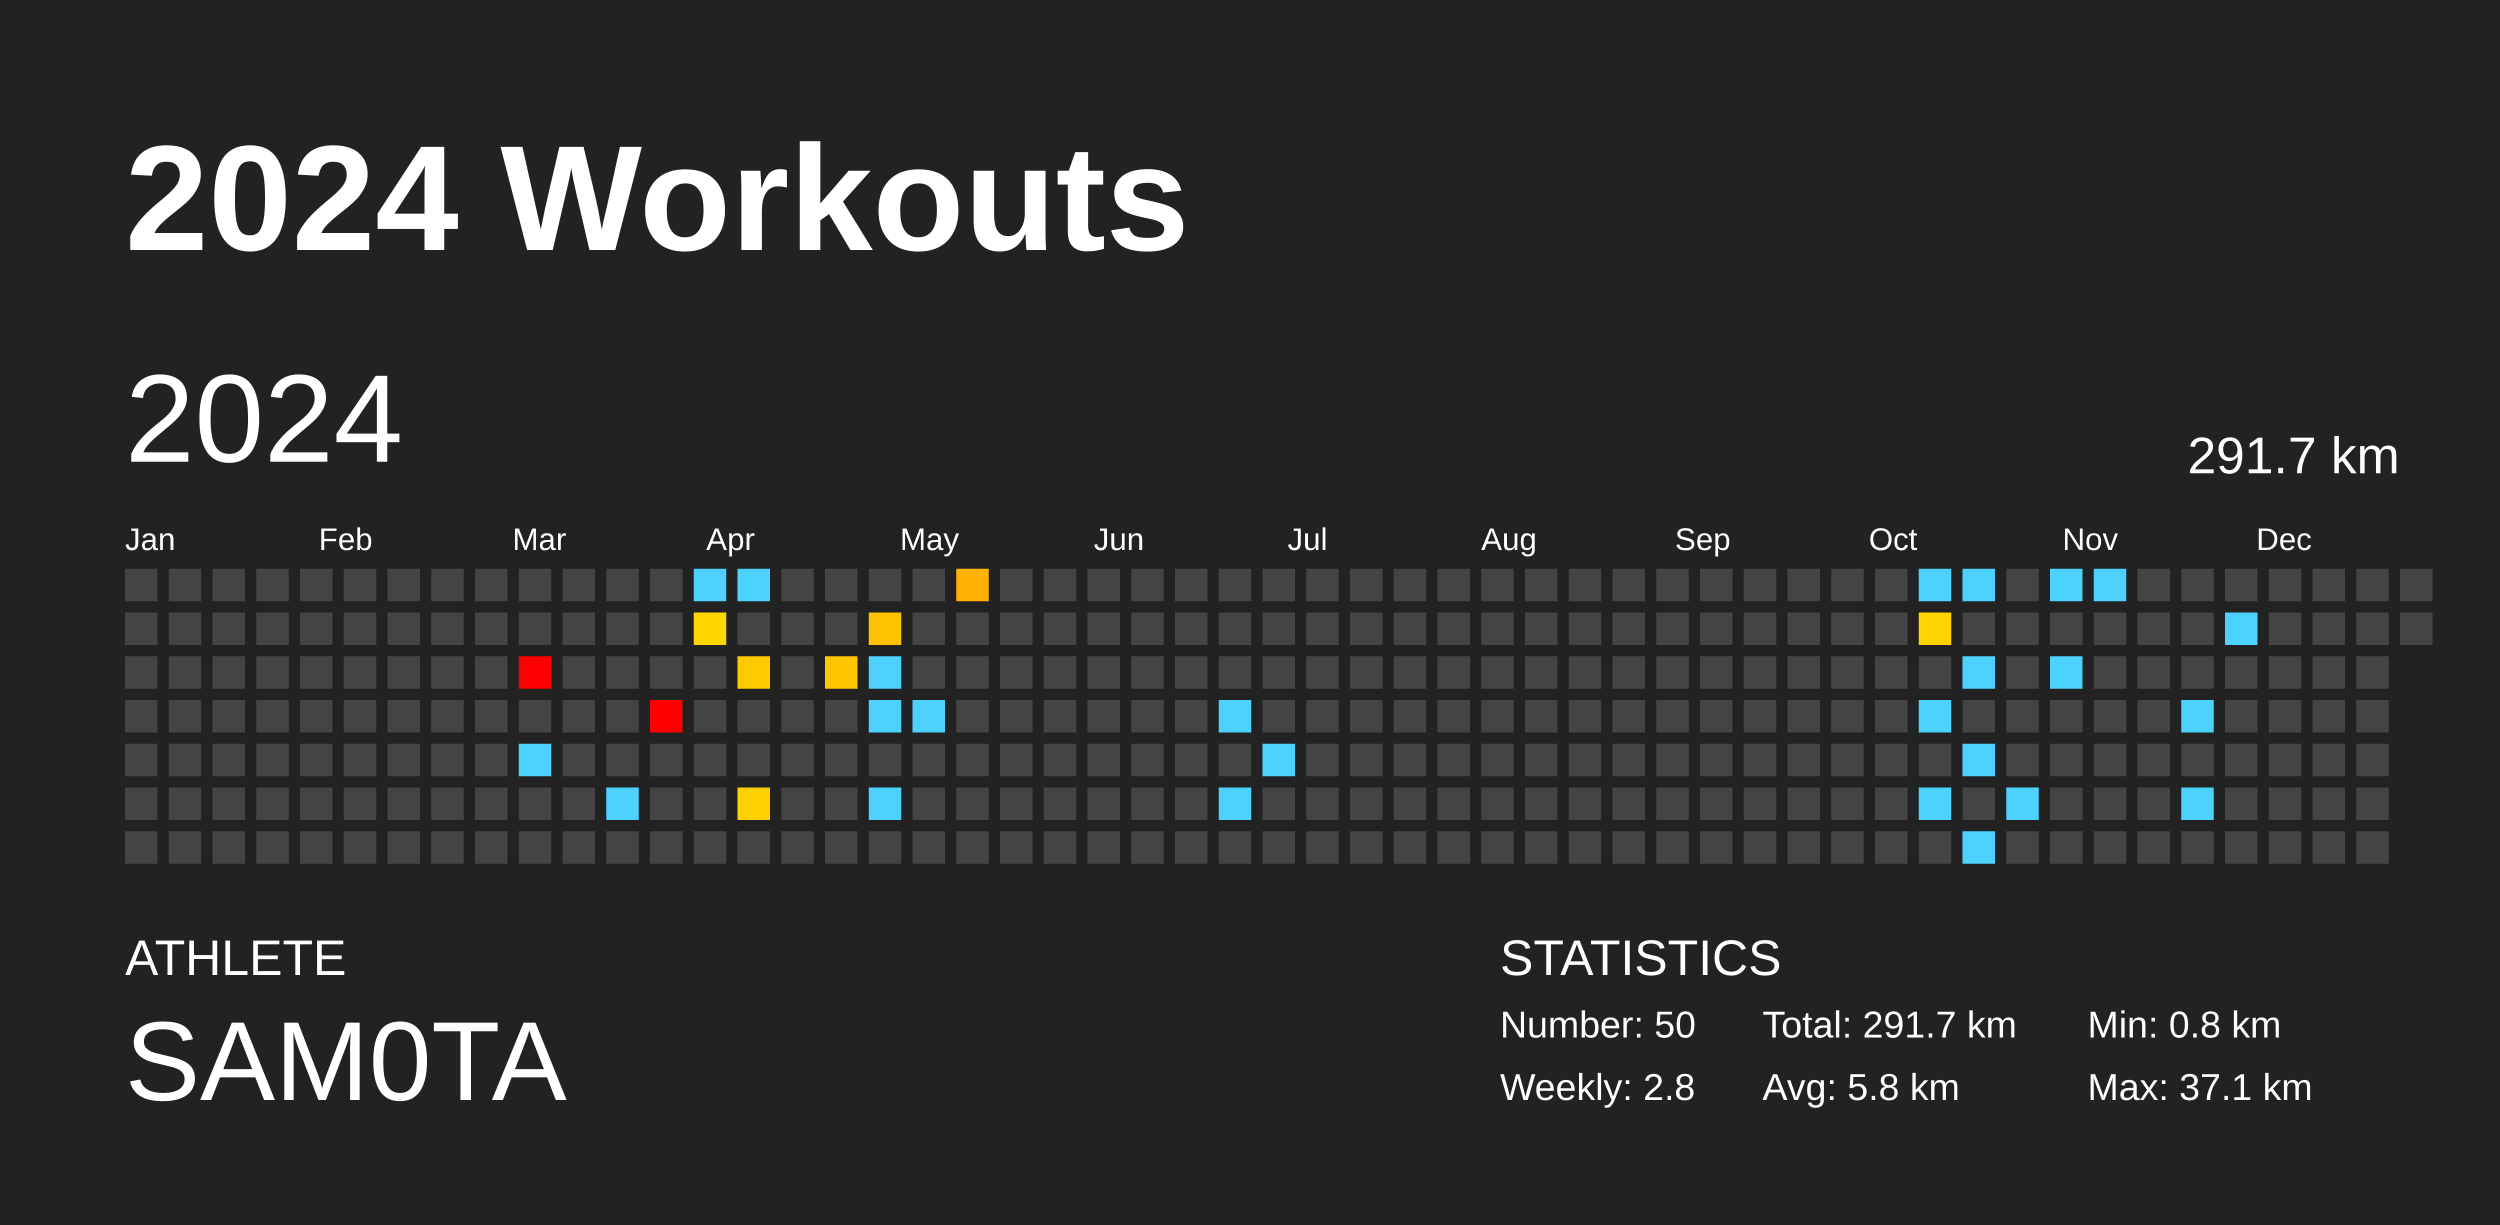
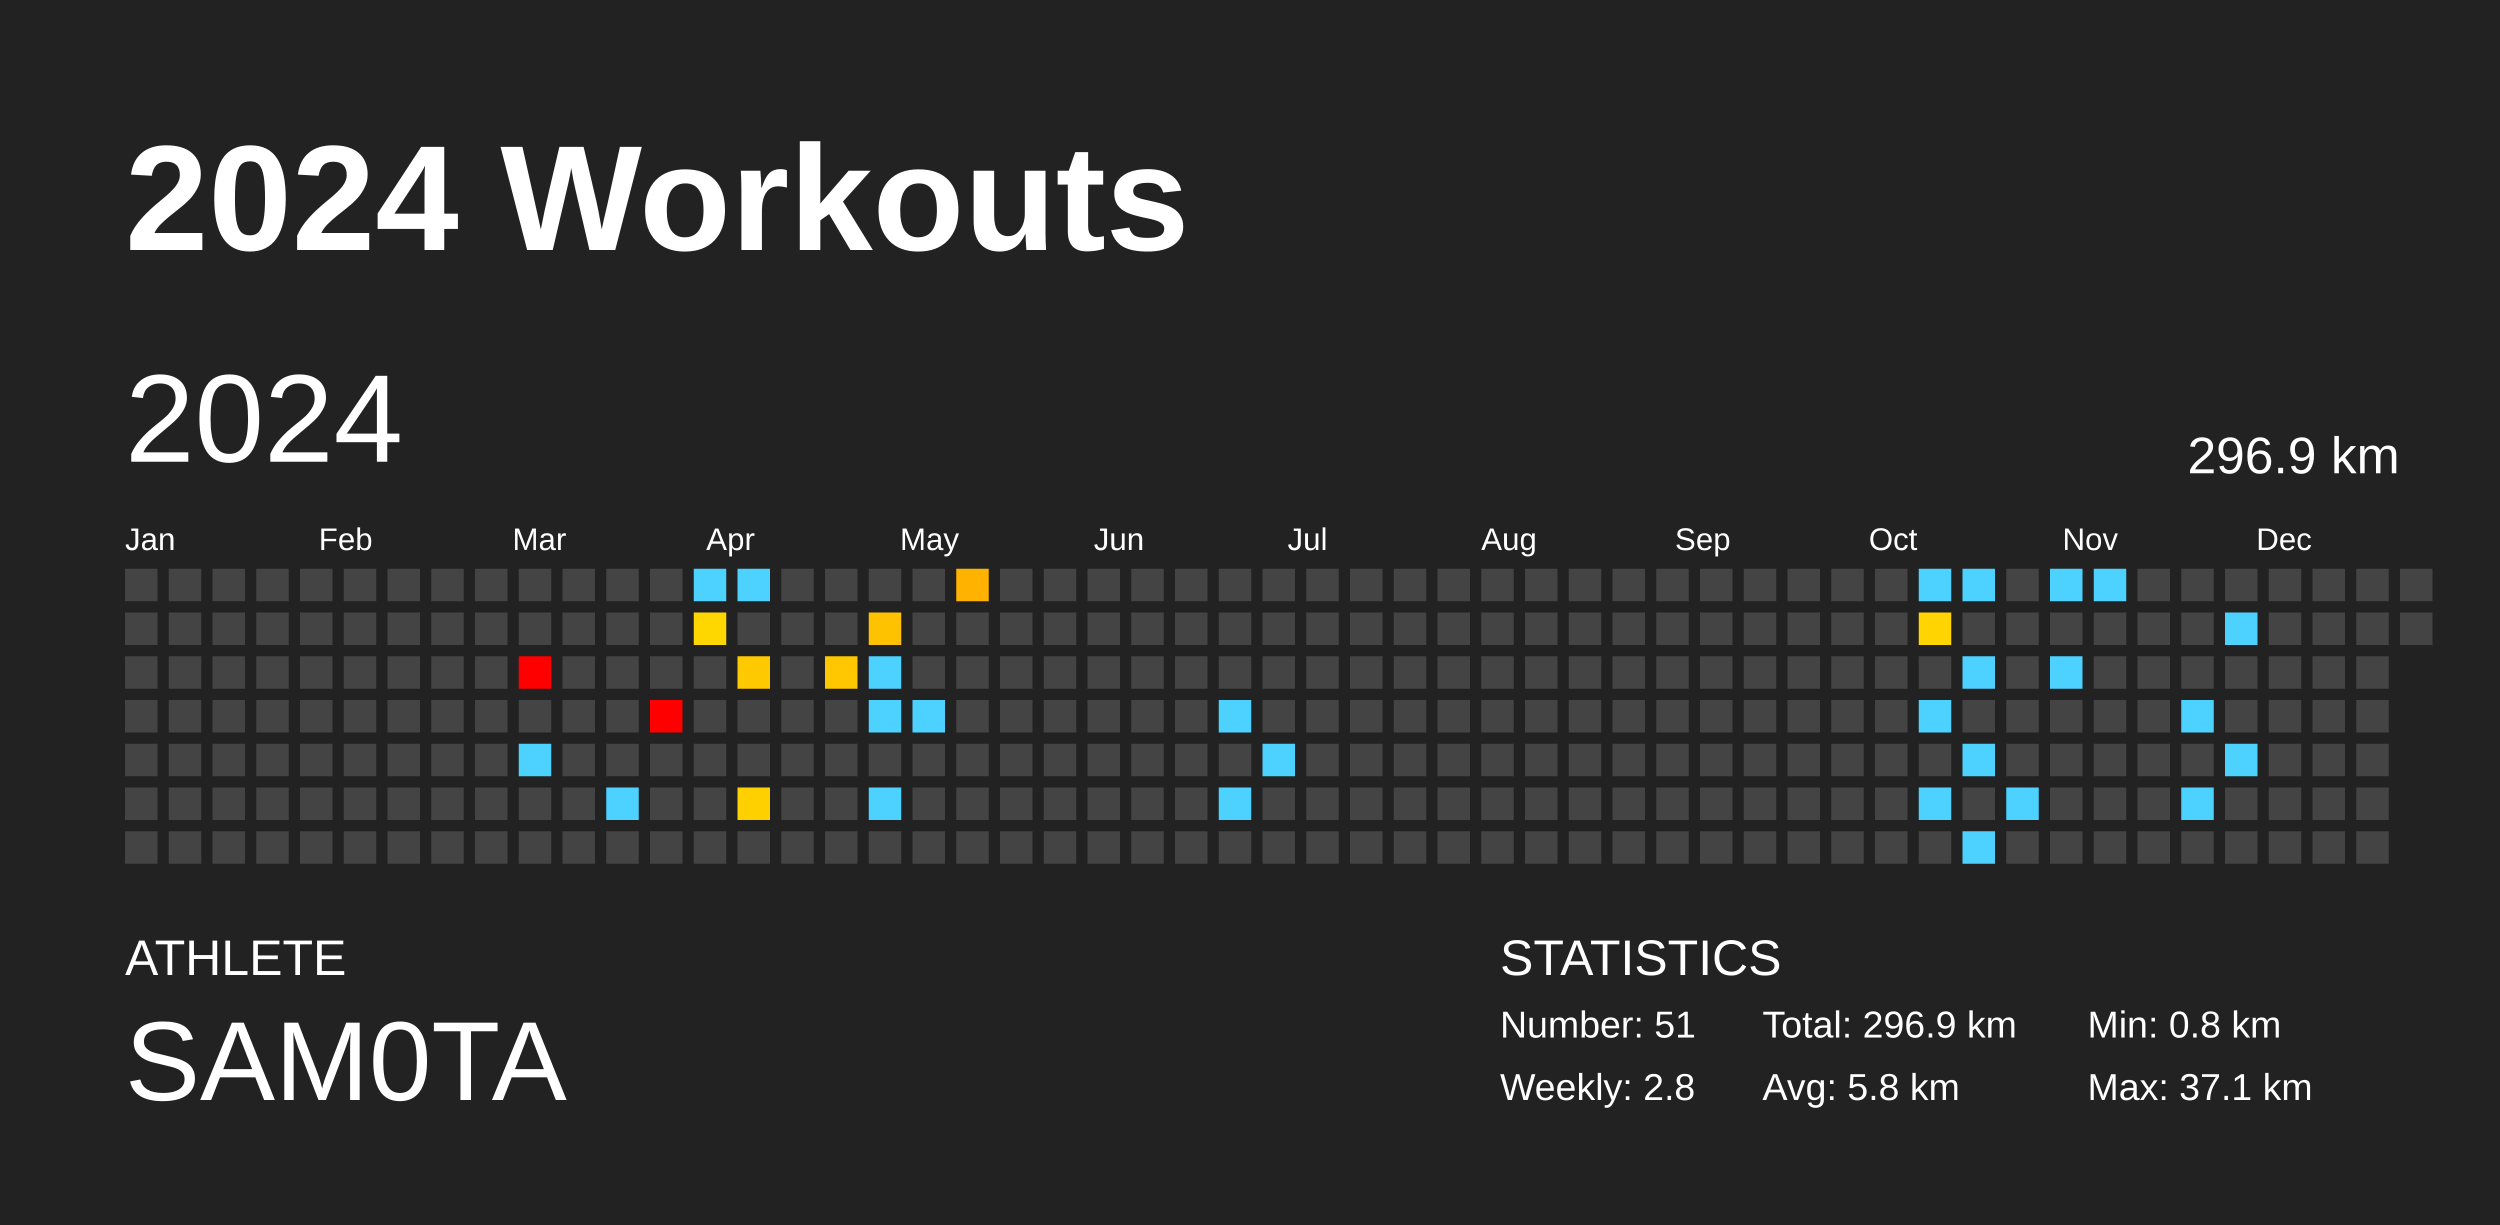
<svg xmlns="http://www.w3.org/2000/svg" baseProfile="full" height="98mm" version="1.1" viewBox="0,0,200,98" width="200mm">
  <defs />
  <rect fill="#222222" height="98" width="200" x="0" y="0" />
  <text fill="#FFFFFF" style="font-size:12px; font-family:Arial; font-weight:bold;" x="10" y="20">2024 Workouts</text>
  <text fill="#FFFFFF" style="font-size:4px; font-family:Arial" x="10" y="78">ATHLETE</text>
  <text fill="#FFFFFF" style="font-size:9px; font-family:Arial" x="10" y="88">SAM0TA</text>
  <text fill="#FFFFFF" style="font-size:4px; font-family:Arial" x="120" y="78">STATISTICS</text>
-   <text fill="#FFFFFF" style="font-size:3px; font-family:Arial" x="120" y="83">Number: 50</text>
+   <text fill="#FFFFFF" style="font-size:3px; font-family:Arial" x="120" y="83">Number: 51</text>
  <text fill="#FFFFFF" style="font-size:3px; font-family:Arial" x="120" y="88">Weekly: 2.8</text>
-   <text fill="#FFFFFF" style="font-size:3px; font-family:Arial" x="141" y="83">Total: 291.7 km</text>
+   <text fill="#FFFFFF" style="font-size:3px; font-family:Arial" x="141" y="83">Total: 296.9 km</text>
  <text fill="#FFFFFF" style="font-size:3px; font-family:Arial" x="141" y="88">Avg: 5.8 km</text>
  <text fill="#FFFFFF" style="font-size:3px; font-family:Arial" x="167" y="83">Min: 0.8 km</text>
  <text fill="#FFFFFF" style="font-size:3px; font-family:Arial" x="167" y="88">Max: 37.1 km</text>
  <text dominant-baseline="hanging" fill="#FFFFFF" style="font-size:10.0px; font-family:Arial;" x="10" y="30">2024</text>
-   <text dominant-baseline="hanging" fill="#FFFFFF" style="font-size:4.125px; font-family:Arial;" x="175" y="35">291.7 km</text>
+   <text dominant-baseline="hanging" fill="#FFFFFF" style="font-size:4.125px; font-family:Arial;" x="175" y="35">296.9 km</text>
  <text fill="#FFFFFF" style="font-size:2.5px; font-family:Arial" x="10.0" y="44">Jan</text>
  <text fill="#FFFFFF" style="font-size:2.5px; font-family:Arial" x="25.5" y="44">Feb</text>
  <text fill="#FFFFFF" style="font-size:2.5px; font-family:Arial" x="41.0" y="44">Mar</text>
  <text fill="#FFFFFF" style="font-size:2.5px; font-family:Arial" x="56.5" y="44">Apr</text>
  <text fill="#FFFFFF" style="font-size:2.5px; font-family:Arial" x="72.0" y="44">May</text>
  <text fill="#FFFFFF" style="font-size:2.5px; font-family:Arial" x="87.5" y="44">Jun</text>
  <text fill="#FFFFFF" style="font-size:2.5px; font-family:Arial" x="103.0" y="44">Jul</text>
  <text fill="#FFFFFF" style="font-size:2.5px; font-family:Arial" x="118.5" y="44">Aug</text>
  <text fill="#FFFFFF" style="font-size:2.5px; font-family:Arial" x="134.0" y="44">Sep</text>
  <text fill="#FFFFFF" style="font-size:2.5px; font-family:Arial" x="149.5" y="44">Oct</text>
  <text fill="#FFFFFF" style="font-size:2.5px; font-family:Arial" x="165.0" y="44">Nov</text>
  <text fill="#FFFFFF" style="font-size:2.5px; font-family:Arial" x="180.5" y="44">Dec</text>
  <rect fill="#444444" height="2.6" width="2.6" x="10.0" y="45.5" />
  <rect fill="#444444" height="2.6" width="2.6" x="10.0" y="49.0" />
  <rect fill="#444444" height="2.6" width="2.6" x="10.0" y="52.5" />
  <rect fill="#444444" height="2.6" width="2.6" x="10.0" y="56.0" />
  <rect fill="#444444" height="2.6" width="2.6" x="10.0" y="59.5" />
  <rect fill="#444444" height="2.6" width="2.6" x="10.0" y="63.0" />
  <rect fill="#444444" height="2.6" width="2.6" x="10.0" y="66.5" />
  <rect fill="#444444" height="2.6" width="2.6" x="13.5" y="45.5" />
  <rect fill="#444444" height="2.6" width="2.6" x="13.5" y="49.0" />
  <rect fill="#444444" height="2.6" width="2.6" x="13.5" y="52.5" />
  <rect fill="#444444" height="2.6" width="2.6" x="13.5" y="56.0" />
  <rect fill="#444444" height="2.6" width="2.6" x="13.5" y="59.5" />
  <rect fill="#444444" height="2.6" width="2.6" x="13.5" y="63.0" />
  <rect fill="#444444" height="2.6" width="2.6" x="13.5" y="66.5" />
  <rect fill="#444444" height="2.6" width="2.6" x="17.0" y="45.5" />
  <rect fill="#444444" height="2.6" width="2.6" x="17.0" y="49.0" />
  <rect fill="#444444" height="2.6" width="2.6" x="17.0" y="52.5" />
  <rect fill="#444444" height="2.6" width="2.6" x="17.0" y="56.0" />
  <rect fill="#444444" height="2.6" width="2.6" x="17.0" y="59.5" />
  <rect fill="#444444" height="2.6" width="2.6" x="17.0" y="63.0" />
  <rect fill="#444444" height="2.6" width="2.6" x="17.0" y="66.5" />
  <rect fill="#444444" height="2.6" width="2.6" x="20.5" y="45.5" />
  <rect fill="#444444" height="2.6" width="2.6" x="20.5" y="49.0" />
  <rect fill="#444444" height="2.6" width="2.6" x="20.5" y="52.5" />
  <rect fill="#444444" height="2.6" width="2.6" x="20.5" y="56.0" />
  <rect fill="#444444" height="2.6" width="2.6" x="20.5" y="59.5" />
  <rect fill="#444444" height="2.6" width="2.6" x="20.5" y="63.0" />
  <rect fill="#444444" height="2.6" width="2.6" x="20.5" y="66.5" />
  <rect fill="#444444" height="2.6" width="2.6" x="24.0" y="45.5" />
  <rect fill="#444444" height="2.6" width="2.6" x="24.0" y="49.0" />
  <rect fill="#444444" height="2.6" width="2.6" x="24.0" y="52.5" />
  <rect fill="#444444" height="2.6" width="2.6" x="24.0" y="56.0" />
  <rect fill="#444444" height="2.6" width="2.6" x="24.0" y="59.5" />
  <rect fill="#444444" height="2.6" width="2.6" x="24.0" y="63.0" />
  <rect fill="#444444" height="2.6" width="2.6" x="24.0" y="66.5" />
  <rect fill="#444444" height="2.6" width="2.6" x="27.5" y="45.5" />
  <rect fill="#444444" height="2.6" width="2.6" x="27.5" y="49.0" />
  <rect fill="#444444" height="2.6" width="2.6" x="27.5" y="52.5" />
  <rect fill="#444444" height="2.6" width="2.6" x="27.5" y="56.0" />
  <rect fill="#444444" height="2.6" width="2.6" x="27.5" y="59.5" />
  <rect fill="#444444" height="2.6" width="2.6" x="27.5" y="63.0" />
  <rect fill="#444444" height="2.6" width="2.6" x="27.5" y="66.5" />
  <rect fill="#444444" height="2.6" width="2.6" x="31.0" y="45.5" />
  <rect fill="#444444" height="2.6" width="2.6" x="31.0" y="49.0" />
  <rect fill="#444444" height="2.6" width="2.6" x="31.0" y="52.5" />
  <rect fill="#444444" height="2.6" width="2.6" x="31.0" y="56.0" />
  <rect fill="#444444" height="2.6" width="2.6" x="31.0" y="59.5" />
  <rect fill="#444444" height="2.6" width="2.6" x="31.0" y="63.0" />
  <rect fill="#444444" height="2.6" width="2.6" x="31.0" y="66.5" />
  <rect fill="#444444" height="2.6" width="2.6" x="34.5" y="45.5" />
  <rect fill="#444444" height="2.6" width="2.6" x="34.5" y="49.0" />
  <rect fill="#444444" height="2.6" width="2.6" x="34.5" y="52.5" />
  <rect fill="#444444" height="2.6" width="2.6" x="34.5" y="56.0" />
  <rect fill="#444444" height="2.6" width="2.6" x="34.5" y="59.5" />
  <rect fill="#444444" height="2.6" width="2.6" x="34.5" y="63.0" />
  <rect fill="#444444" height="2.6" width="2.6" x="34.5" y="66.5" />
  <rect fill="#444444" height="2.6" width="2.6" x="38.0" y="45.5" />
  <rect fill="#444444" height="2.6" width="2.6" x="38.0" y="49.0" />
  <rect fill="#444444" height="2.6" width="2.6" x="38.0" y="52.5" />
  <rect fill="#444444" height="2.6" width="2.6" x="38.0" y="56.0" />
  <rect fill="#444444" height="2.6" width="2.6" x="38.0" y="59.5" />
  <rect fill="#444444" height="2.6" width="2.6" x="38.0" y="63.0" />
  <rect fill="#444444" height="2.6" width="2.6" x="38.0" y="66.5" />
  <rect fill="#444444" height="2.6" width="2.6" x="41.5" y="45.5" />
  <rect fill="#444444" height="2.6" width="2.6" x="41.5" y="49.0" />
  <rect fill="red" height="2.6" width="2.6" x="41.5" y="52.5" />
  <rect fill="#444444" height="2.6" width="2.6" x="41.5" y="56.0" />
  <rect fill="#4dd2ff" height="2.6" width="2.6" x="41.5" y="59.5" />
  <rect fill="#444444" height="2.6" width="2.6" x="41.5" y="63.0" />
  <rect fill="#444444" height="2.6" width="2.6" x="41.5" y="66.5" />
  <rect fill="#444444" height="2.6" width="2.6" x="45.0" y="45.5" />
  <rect fill="#444444" height="2.6" width="2.6" x="45.0" y="49.0" />
  <rect fill="#444444" height="2.6" width="2.6" x="45.0" y="52.5" />
  <rect fill="#444444" height="2.6" width="2.6" x="45.0" y="56.0" />
  <rect fill="#444444" height="2.6" width="2.6" x="45.0" y="59.5" />
  <rect fill="#444444" height="2.6" width="2.6" x="45.0" y="63.0" />
  <rect fill="#444444" height="2.6" width="2.6" x="45.0" y="66.5" />
  <rect fill="#444444" height="2.6" width="2.6" x="48.5" y="45.5" />
  <rect fill="#444444" height="2.6" width="2.6" x="48.5" y="49.0" />
  <rect fill="#444444" height="2.6" width="2.6" x="48.5" y="52.5" />
  <rect fill="#444444" height="2.6" width="2.6" x="48.5" y="56.0" />
  <rect fill="#444444" height="2.6" width="2.6" x="48.5" y="59.5" />
  <rect fill="#4dd2ff" height="2.6" width="2.6" x="48.5" y="63.0" />
  <rect fill="#444444" height="2.6" width="2.6" x="48.5" y="66.5" />
  <rect fill="#444444" height="2.6" width="2.6" x="52.0" y="45.5" />
  <rect fill="#444444" height="2.6" width="2.6" x="52.0" y="49.0" />
  <rect fill="#444444" height="2.6" width="2.6" x="52.0" y="52.5" />
  <rect fill="red" height="2.6" width="2.6" x="52.0" y="56.0" />
  <rect fill="#444444" height="2.6" width="2.6" x="52.0" y="59.5" />
  <rect fill="#444444" height="2.6" width="2.6" x="52.0" y="63.0" />
  <rect fill="#444444" height="2.6" width="2.6" x="52.0" y="66.5" />
  <rect fill="#4dd2ff" height="2.6" width="2.6" x="55.5" y="45.5" />
  <rect fill="#ffd700" height="2.6" width="2.6" x="55.5" y="49.0" />
  <rect fill="#444444" height="2.6" width="2.6" x="55.5" y="52.5" />
  <rect fill="#444444" height="2.6" width="2.6" x="55.5" y="56.0" />
  <rect fill="#444444" height="2.6" width="2.6" x="55.5" y="59.5" />
  <rect fill="#444444" height="2.6" width="2.6" x="55.5" y="63.0" />
  <rect fill="#444444" height="2.6" width="2.6" x="55.5" y="66.5" />
  <rect fill="#4dd2ff" height="2.6" width="2.6" x="59.0" y="45.5" />
  <rect fill="#444444" height="2.6" width="2.6" x="59.0" y="49.0" />
  <rect fill="#ffc900" height="2.6" width="2.6" x="59.0" y="52.5" />
  <rect fill="#444444" height="2.6" width="2.6" x="59.0" y="56.0" />
  <rect fill="#444444" height="2.6" width="2.6" x="59.0" y="59.5" />
  <rect fill="#ffd000" height="2.6" width="2.6" x="59.0" y="63.0" />
  <rect fill="#444444" height="2.6" width="2.6" x="59.0" y="66.5" />
  <rect fill="#444444" height="2.6" width="2.6" x="62.5" y="45.5" />
  <rect fill="#444444" height="2.6" width="2.6" x="62.5" y="49.0" />
  <rect fill="#444444" height="2.6" width="2.6" x="62.5" y="52.5" />
  <rect fill="#444444" height="2.6" width="2.6" x="62.5" y="56.0" />
  <rect fill="#444444" height="2.6" width="2.6" x="62.5" y="59.5" />
  <rect fill="#444444" height="2.6" width="2.6" x="62.5" y="63.0" />
  <rect fill="#444444" height="2.6" width="2.6" x="62.5" y="66.5" />
  <rect fill="#444444" height="2.6" width="2.6" x="66.0" y="45.5" />
  <rect fill="#444444" height="2.6" width="2.6" x="66.0" y="49.0" />
  <rect fill="#ffc700" height="2.6" width="2.6" x="66.0" y="52.5" />
  <rect fill="#444444" height="2.6" width="2.6" x="66.0" y="56.0" />
  <rect fill="#444444" height="2.6" width="2.6" x="66.0" y="59.5" />
  <rect fill="#444444" height="2.6" width="2.6" x="66.0" y="63.0" />
  <rect fill="#444444" height="2.6" width="2.6" x="66.0" y="66.5" />
  <rect fill="#444444" height="2.6" width="2.6" x="69.5" y="45.5" />
  <rect fill="#ffc200" height="2.6" width="2.6" x="69.5" y="49.0" />
  <rect fill="#4dd2ff" height="2.6" width="2.6" x="69.5" y="52.5" />
  <rect fill="#4dd2ff" height="2.6" width="2.6" x="69.5" y="56.0" />
  <rect fill="#444444" height="2.6" width="2.6" x="69.5" y="59.5" />
  <rect fill="#4dd2ff" height="2.6" width="2.6" x="69.5" y="63.0" />
  <rect fill="#444444" height="2.6" width="2.6" x="69.5" y="66.5" />
  <rect fill="#444444" height="2.6" width="2.6" x="73.0" y="45.5" />
  <rect fill="#444444" height="2.6" width="2.6" x="73.0" y="49.0" />
  <rect fill="#444444" height="2.6" width="2.6" x="73.0" y="52.5" />
  <rect fill="#4dd2ff" height="2.6" width="2.6" x="73.0" y="56.0" />
  <rect fill="#444444" height="2.6" width="2.6" x="73.0" y="59.5" />
  <rect fill="#444444" height="2.6" width="2.6" x="73.0" y="63.0" />
  <rect fill="#444444" height="2.6" width="2.6" x="73.0" y="66.5" />
  <rect fill="#ffb200" height="2.6" width="2.6" x="76.5" y="45.5" />
  <rect fill="#444444" height="2.6" width="2.6" x="76.5" y="49.0" />
  <rect fill="#444444" height="2.6" width="2.6" x="76.5" y="52.5" />
  <rect fill="#444444" height="2.6" width="2.6" x="76.5" y="56.0" />
  <rect fill="#444444" height="2.6" width="2.6" x="76.5" y="59.5" />
  <rect fill="#444444" height="2.6" width="2.6" x="76.5" y="63.0" />
  <rect fill="#444444" height="2.6" width="2.6" x="76.5" y="66.5" />
  <rect fill="#444444" height="2.6" width="2.6" x="80.0" y="45.5" />
  <rect fill="#444444" height="2.6" width="2.6" x="80.0" y="49.0" />
  <rect fill="#444444" height="2.6" width="2.6" x="80.0" y="52.5" />
  <rect fill="#444444" height="2.6" width="2.6" x="80.0" y="56.0" />
  <rect fill="#444444" height="2.6" width="2.6" x="80.0" y="59.5" />
  <rect fill="#444444" height="2.6" width="2.6" x="80.0" y="63.0" />
  <rect fill="#444444" height="2.6" width="2.6" x="80.0" y="66.5" />
  <rect fill="#444444" height="2.6" width="2.6" x="83.5" y="45.5" />
  <rect fill="#444444" height="2.6" width="2.6" x="83.5" y="49.0" />
  <rect fill="#444444" height="2.6" width="2.6" x="83.5" y="52.5" />
  <rect fill="#444444" height="2.6" width="2.6" x="83.5" y="56.0" />
  <rect fill="#444444" height="2.6" width="2.6" x="83.5" y="59.5" />
  <rect fill="#444444" height="2.6" width="2.6" x="83.5" y="63.0" />
  <rect fill="#444444" height="2.6" width="2.6" x="83.5" y="66.5" />
  <rect fill="#444444" height="2.6" width="2.6" x="87.0" y="45.5" />
  <rect fill="#444444" height="2.6" width="2.6" x="87.0" y="49.0" />
  <rect fill="#444444" height="2.6" width="2.6" x="87.0" y="52.5" />
  <rect fill="#444444" height="2.6" width="2.6" x="87.0" y="56.0" />
  <rect fill="#444444" height="2.6" width="2.6" x="87.0" y="59.5" />
  <rect fill="#444444" height="2.6" width="2.6" x="87.0" y="63.0" />
  <rect fill="#444444" height="2.6" width="2.6" x="87.0" y="66.5" />
  <rect fill="#444444" height="2.6" width="2.6" x="90.5" y="45.5" />
  <rect fill="#444444" height="2.6" width="2.6" x="90.5" y="49.0" />
  <rect fill="#444444" height="2.6" width="2.6" x="90.5" y="52.5" />
  <rect fill="#444444" height="2.6" width="2.6" x="90.5" y="56.0" />
  <rect fill="#444444" height="2.6" width="2.6" x="90.5" y="59.5" />
  <rect fill="#444444" height="2.6" width="2.6" x="90.5" y="63.0" />
  <rect fill="#444444" height="2.6" width="2.6" x="90.5" y="66.5" />
  <rect fill="#444444" height="2.6" width="2.6" x="94.0" y="45.5" />
  <rect fill="#444444" height="2.6" width="2.6" x="94.0" y="49.0" />
  <rect fill="#444444" height="2.6" width="2.6" x="94.0" y="52.5" />
  <rect fill="#444444" height="2.6" width="2.6" x="94.0" y="56.0" />
  <rect fill="#444444" height="2.6" width="2.6" x="94.0" y="59.5" />
  <rect fill="#444444" height="2.6" width="2.6" x="94.0" y="63.0" />
  <rect fill="#444444" height="2.6" width="2.6" x="94.0" y="66.5" />
  <rect fill="#444444" height="2.6" width="2.6" x="97.5" y="45.5" />
  <rect fill="#444444" height="2.6" width="2.6" x="97.5" y="49.0" />
  <rect fill="#444444" height="2.6" width="2.6" x="97.5" y="52.5" />
  <rect fill="#4dd2ff" height="2.6" width="2.6" x="97.5" y="56.0" />
  <rect fill="#444444" height="2.6" width="2.6" x="97.5" y="59.5" />
  <rect fill="#4dd2ff" height="2.6" width="2.6" x="97.5" y="63.0" />
  <rect fill="#444444" height="2.6" width="2.6" x="97.5" y="66.5" />
  <rect fill="#444444" height="2.6" width="2.6" x="101.0" y="45.5" />
  <rect fill="#444444" height="2.6" width="2.6" x="101.0" y="49.0" />
  <rect fill="#444444" height="2.6" width="2.6" x="101.0" y="52.5" />
  <rect fill="#444444" height="2.6" width="2.6" x="101.0" y="56.0" />
  <rect fill="#4dd2ff" height="2.6" width="2.6" x="101.0" y="59.5" />
  <rect fill="#444444" height="2.6" width="2.6" x="101.0" y="63.0" />
  <rect fill="#444444" height="2.6" width="2.6" x="101.0" y="66.5" />
  <rect fill="#444444" height="2.6" width="2.6" x="104.5" y="45.5" />
  <rect fill="#444444" height="2.6" width="2.6" x="104.5" y="49.0" />
  <rect fill="#444444" height="2.6" width="2.6" x="104.5" y="52.5" />
  <rect fill="#444444" height="2.6" width="2.6" x="104.5" y="56.0" />
  <rect fill="#444444" height="2.6" width="2.6" x="104.5" y="59.5" />
  <rect fill="#444444" height="2.6" width="2.6" x="104.5" y="63.0" />
  <rect fill="#444444" height="2.6" width="2.6" x="104.5" y="66.5" />
  <rect fill="#444444" height="2.6" width="2.6" x="108.0" y="45.5" />
  <rect fill="#444444" height="2.6" width="2.6" x="108.0" y="49.0" />
  <rect fill="#444444" height="2.6" width="2.6" x="108.0" y="52.5" />
  <rect fill="#444444" height="2.6" width="2.6" x="108.0" y="56.0" />
  <rect fill="#444444" height="2.6" width="2.6" x="108.0" y="59.5" />
  <rect fill="#444444" height="2.6" width="2.6" x="108.0" y="63.0" />
  <rect fill="#444444" height="2.6" width="2.6" x="108.0" y="66.5" />
  <rect fill="#444444" height="2.6" width="2.6" x="111.5" y="45.5" />
  <rect fill="#444444" height="2.6" width="2.6" x="111.5" y="49.0" />
  <rect fill="#444444" height="2.6" width="2.6" x="111.5" y="52.5" />
  <rect fill="#444444" height="2.6" width="2.6" x="111.5" y="56.0" />
  <rect fill="#444444" height="2.6" width="2.6" x="111.5" y="59.5" />
  <rect fill="#444444" height="2.6" width="2.6" x="111.5" y="63.0" />
  <rect fill="#444444" height="2.6" width="2.6" x="111.5" y="66.5" />
  <rect fill="#444444" height="2.6" width="2.6" x="115.0" y="45.5" />
  <rect fill="#444444" height="2.6" width="2.6" x="115.0" y="49.0" />
  <rect fill="#444444" height="2.6" width="2.6" x="115.0" y="52.5" />
  <rect fill="#444444" height="2.6" width="2.6" x="115.0" y="56.0" />
  <rect fill="#444444" height="2.6" width="2.6" x="115.0" y="59.5" />
  <rect fill="#444444" height="2.6" width="2.6" x="115.0" y="63.0" />
  <rect fill="#444444" height="2.6" width="2.6" x="115.0" y="66.5" />
  <rect fill="#444444" height="2.6" width="2.6" x="118.5" y="45.5" />
  <rect fill="#444444" height="2.6" width="2.6" x="118.5" y="49.0" />
  <rect fill="#444444" height="2.6" width="2.6" x="118.5" y="52.5" />
  <rect fill="#444444" height="2.6" width="2.6" x="118.5" y="56.0" />
  <rect fill="#444444" height="2.6" width="2.6" x="118.5" y="59.5" />
  <rect fill="#444444" height="2.6" width="2.6" x="118.5" y="63.0" />
  <rect fill="#444444" height="2.6" width="2.6" x="118.5" y="66.5" />
  <rect fill="#444444" height="2.6" width="2.6" x="122.0" y="45.5" />
  <rect fill="#444444" height="2.6" width="2.6" x="122.0" y="49.0" />
  <rect fill="#444444" height="2.6" width="2.6" x="122.0" y="52.5" />
  <rect fill="#444444" height="2.6" width="2.6" x="122.0" y="56.0" />
  <rect fill="#444444" height="2.6" width="2.6" x="122.0" y="59.5" />
  <rect fill="#444444" height="2.6" width="2.6" x="122.0" y="63.0" />
  <rect fill="#444444" height="2.6" width="2.6" x="122.0" y="66.5" />
  <rect fill="#444444" height="2.6" width="2.6" x="125.5" y="45.5" />
  <rect fill="#444444" height="2.6" width="2.6" x="125.5" y="49.0" />
  <rect fill="#444444" height="2.6" width="2.6" x="125.5" y="52.5" />
  <rect fill="#444444" height="2.6" width="2.6" x="125.5" y="56.0" />
  <rect fill="#444444" height="2.6" width="2.6" x="125.5" y="59.5" />
  <rect fill="#444444" height="2.6" width="2.6" x="125.5" y="63.0" />
  <rect fill="#444444" height="2.6" width="2.6" x="125.5" y="66.5" />
  <rect fill="#444444" height="2.6" width="2.6" x="129.0" y="45.5" />
  <rect fill="#444444" height="2.6" width="2.6" x="129.0" y="49.0" />
  <rect fill="#444444" height="2.6" width="2.6" x="129.0" y="52.5" />
  <rect fill="#444444" height="2.6" width="2.6" x="129.0" y="56.0" />
  <rect fill="#444444" height="2.6" width="2.6" x="129.0" y="59.5" />
  <rect fill="#444444" height="2.6" width="2.6" x="129.0" y="63.0" />
  <rect fill="#444444" height="2.6" width="2.6" x="129.0" y="66.5" />
  <rect fill="#444444" height="2.6" width="2.6" x="132.5" y="45.5" />
  <rect fill="#444444" height="2.6" width="2.6" x="132.5" y="49.0" />
  <rect fill="#444444" height="2.6" width="2.6" x="132.5" y="52.5" />
  <rect fill="#444444" height="2.6" width="2.6" x="132.5" y="56.0" />
  <rect fill="#444444" height="2.6" width="2.6" x="132.5" y="59.5" />
  <rect fill="#444444" height="2.6" width="2.6" x="132.5" y="63.0" />
  <rect fill="#444444" height="2.6" width="2.6" x="132.5" y="66.5" />
  <rect fill="#444444" height="2.6" width="2.6" x="136.0" y="45.5" />
  <rect fill="#444444" height="2.6" width="2.6" x="136.0" y="49.0" />
  <rect fill="#444444" height="2.6" width="2.6" x="136.0" y="52.5" />
  <rect fill="#444444" height="2.6" width="2.6" x="136.0" y="56.0" />
  <rect fill="#444444" height="2.6" width="2.6" x="136.0" y="59.5" />
  <rect fill="#444444" height="2.6" width="2.6" x="136.0" y="63.0" />
  <rect fill="#444444" height="2.6" width="2.6" x="136.0" y="66.5" />
  <rect fill="#444444" height="2.6" width="2.6" x="139.5" y="45.5" />
  <rect fill="#444444" height="2.6" width="2.6" x="139.5" y="49.0" />
  <rect fill="#444444" height="2.6" width="2.6" x="139.5" y="52.5" />
  <rect fill="#444444" height="2.6" width="2.6" x="139.5" y="56.0" />
  <rect fill="#444444" height="2.6" width="2.6" x="139.5" y="59.5" />
  <rect fill="#444444" height="2.6" width="2.6" x="139.5" y="63.0" />
  <rect fill="#444444" height="2.6" width="2.6" x="139.5" y="66.5" />
  <rect fill="#444444" height="2.6" width="2.6" x="143.0" y="45.5" />
  <rect fill="#444444" height="2.6" width="2.6" x="143.0" y="49.0" />
  <rect fill="#444444" height="2.6" width="2.6" x="143.0" y="52.5" />
  <rect fill="#444444" height="2.6" width="2.6" x="143.0" y="56.0" />
  <rect fill="#444444" height="2.6" width="2.6" x="143.0" y="59.5" />
  <rect fill="#444444" height="2.6" width="2.6" x="143.0" y="63.0" />
  <rect fill="#444444" height="2.6" width="2.6" x="143.0" y="66.5" />
  <rect fill="#444444" height="2.6" width="2.6" x="146.5" y="45.5" />
  <rect fill="#444444" height="2.6" width="2.6" x="146.5" y="49.0" />
  <rect fill="#444444" height="2.6" width="2.6" x="146.5" y="52.5" />
  <rect fill="#444444" height="2.6" width="2.6" x="146.5" y="56.0" />
  <rect fill="#444444" height="2.6" width="2.6" x="146.5" y="59.5" />
  <rect fill="#444444" height="2.6" width="2.6" x="146.5" y="63.0" />
  <rect fill="#444444" height="2.6" width="2.6" x="146.5" y="66.5" />
  <rect fill="#444444" height="2.6" width="2.6" x="150.0" y="45.5" />
  <rect fill="#444444" height="2.6" width="2.6" x="150.0" y="49.0" />
  <rect fill="#444444" height="2.6" width="2.6" x="150.0" y="52.5" />
  <rect fill="#444444" height="2.6" width="2.6" x="150.0" y="56.0" />
  <rect fill="#444444" height="2.6" width="2.6" x="150.0" y="59.5" />
  <rect fill="#444444" height="2.6" width="2.6" x="150.0" y="63.0" />
  <rect fill="#444444" height="2.6" width="2.6" x="150.0" y="66.5" />
  <rect fill="#4dd2ff" height="2.6" width="2.6" x="153.5" y="45.5" />
  <rect fill="#ffd400" height="2.6" width="2.6" x="153.5" y="49.0" />
  <rect fill="#444444" height="2.6" width="2.6" x="153.5" y="52.5" />
  <rect fill="#4dd2ff" height="2.6" width="2.6" x="153.5" y="56.0" />
  <rect fill="#444444" height="2.6" width="2.6" x="153.5" y="59.5" />
  <rect fill="#4dd2ff" height="2.6" width="2.6" x="153.5" y="63.0" />
  <rect fill="#444444" height="2.6" width="2.6" x="153.5" y="66.5" />
  <rect fill="#4dd2ff" height="2.6" width="2.6" x="157.0" y="45.5" />
  <rect fill="#444444" height="2.6" width="2.6" x="157.0" y="49.0" />
  <rect fill="#4dd2ff" height="2.6" width="2.6" x="157.0" y="52.5" />
  <rect fill="#444444" height="2.6" width="2.6" x="157.0" y="56.0" />
  <rect fill="#4dd2ff" height="2.6" width="2.6" x="157.0" y="59.5" />
  <rect fill="#444444" height="2.6" width="2.6" x="157.0" y="63.0" />
  <rect fill="#4dd2ff" height="2.6" width="2.6" x="157.0" y="66.5" />
  <rect fill="#444444" height="2.6" width="2.6" x="160.5" y="45.5" />
  <rect fill="#444444" height="2.6" width="2.6" x="160.5" y="49.0" />
  <rect fill="#444444" height="2.6" width="2.6" x="160.5" y="52.5" />
  <rect fill="#444444" height="2.6" width="2.6" x="160.5" y="56.0" />
  <rect fill="#444444" height="2.6" width="2.6" x="160.5" y="59.5" />
  <rect fill="#4dd2ff" height="2.6" width="2.6" x="160.5" y="63.0" />
  <rect fill="#444444" height="2.6" width="2.6" x="160.5" y="66.5" />
  <rect fill="#4dd2ff" height="2.6" width="2.6" x="164.0" y="45.5" />
  <rect fill="#444444" height="2.6" width="2.6" x="164.0" y="49.0" />
  <rect fill="#4dd2ff" height="2.6" width="2.6" x="164.0" y="52.5" />
  <rect fill="#444444" height="2.6" width="2.6" x="164.0" y="56.0" />
  <rect fill="#444444" height="2.6" width="2.6" x="164.0" y="59.5" />
  <rect fill="#444444" height="2.6" width="2.6" x="164.0" y="63.0" />
  <rect fill="#444444" height="2.6" width="2.6" x="164.0" y="66.5" />
  <rect fill="#4dd2ff" height="2.6" width="2.6" x="167.5" y="45.5" />
  <rect fill="#444444" height="2.6" width="2.6" x="167.5" y="49.0" />
  <rect fill="#444444" height="2.6" width="2.6" x="167.5" y="52.5" />
  <rect fill="#444444" height="2.6" width="2.6" x="167.5" y="56.0" />
  <rect fill="#444444" height="2.6" width="2.6" x="167.5" y="59.5" />
  <rect fill="#444444" height="2.6" width="2.6" x="167.5" y="63.0" />
  <rect fill="#444444" height="2.6" width="2.6" x="167.5" y="66.5" />
  <rect fill="#444444" height="2.6" width="2.6" x="171.0" y="45.5" />
  <rect fill="#444444" height="2.6" width="2.6" x="171.0" y="49.0" />
  <rect fill="#444444" height="2.6" width="2.6" x="171.0" y="52.5" />
  <rect fill="#444444" height="2.6" width="2.6" x="171.0" y="56.0" />
  <rect fill="#444444" height="2.6" width="2.6" x="171.0" y="59.5" />
  <rect fill="#444444" height="2.6" width="2.6" x="171.0" y="63.0" />
  <rect fill="#444444" height="2.6" width="2.6" x="171.0" y="66.5" />
  <rect fill="#444444" height="2.6" width="2.6" x="174.5" y="45.5" />
  <rect fill="#444444" height="2.6" width="2.6" x="174.5" y="49.0" />
  <rect fill="#444444" height="2.6" width="2.6" x="174.5" y="52.5" />
  <rect fill="#4dd2ff" height="2.6" width="2.6" x="174.5" y="56.0" />
  <rect fill="#444444" height="2.6" width="2.6" x="174.5" y="59.5" />
  <rect fill="#4dd2ff" height="2.6" width="2.6" x="174.5" y="63.0" />
  <rect fill="#444444" height="2.6" width="2.6" x="174.5" y="66.5" />
  <rect fill="#444444" height="2.6" width="2.6" x="178.0" y="45.5" />
  <rect fill="#4dd2ff" height="2.6" width="2.6" x="178.0" y="49.0" />
  <rect fill="#444444" height="2.6" width="2.6" x="178.0" y="52.5" />
  <rect fill="#444444" height="2.6" width="2.6" x="178.0" y="56.0" />
-   <rect fill="#444444" height="2.6" width="2.6" x="178.0" y="59.5" />
+   <rect fill="#4dd2ff" height="2.6" width="2.6" x="178.0" y="59.5" />
  <rect fill="#444444" height="2.6" width="2.6" x="178.0" y="63.0" />
  <rect fill="#444444" height="2.6" width="2.6" x="178.0" y="66.5" />
  <rect fill="#444444" height="2.6" width="2.6" x="181.5" y="45.5" />
  <rect fill="#444444" height="2.6" width="2.6" x="181.5" y="49.0" />
  <rect fill="#444444" height="2.6" width="2.6" x="181.5" y="52.5" />
  <rect fill="#444444" height="2.6" width="2.6" x="181.5" y="56.0" />
  <rect fill="#444444" height="2.6" width="2.6" x="181.5" y="59.5" />
  <rect fill="#444444" height="2.6" width="2.6" x="181.5" y="63.0" />
  <rect fill="#444444" height="2.6" width="2.6" x="181.5" y="66.5" />
  <rect fill="#444444" height="2.6" width="2.6" x="185.0" y="45.5" />
  <rect fill="#444444" height="2.6" width="2.6" x="185.0" y="49.0" />
  <rect fill="#444444" height="2.6" width="2.6" x="185.0" y="52.5" />
  <rect fill="#444444" height="2.6" width="2.6" x="185.0" y="56.0" />
  <rect fill="#444444" height="2.6" width="2.6" x="185.0" y="59.5" />
  <rect fill="#444444" height="2.6" width="2.6" x="185.0" y="63.0" />
  <rect fill="#444444" height="2.6" width="2.6" x="185.0" y="66.5" />
  <rect fill="#444444" height="2.6" width="2.6" x="188.5" y="45.5" />
  <rect fill="#444444" height="2.6" width="2.6" x="188.5" y="49.0" />
  <rect fill="#444444" height="2.6" width="2.6" x="188.5" y="52.5" />
  <rect fill="#444444" height="2.6" width="2.6" x="188.5" y="56.0" />
  <rect fill="#444444" height="2.6" width="2.6" x="188.5" y="59.5" />
  <rect fill="#444444" height="2.6" width="2.6" x="188.5" y="63.0" />
  <rect fill="#444444" height="2.6" width="2.6" x="188.5" y="66.5" />
  <rect fill="#444444" height="2.6" width="2.6" x="192.0" y="45.5" />
  <rect fill="#444444" height="2.6" width="2.6" x="192.0" y="49.0" />
</svg>
